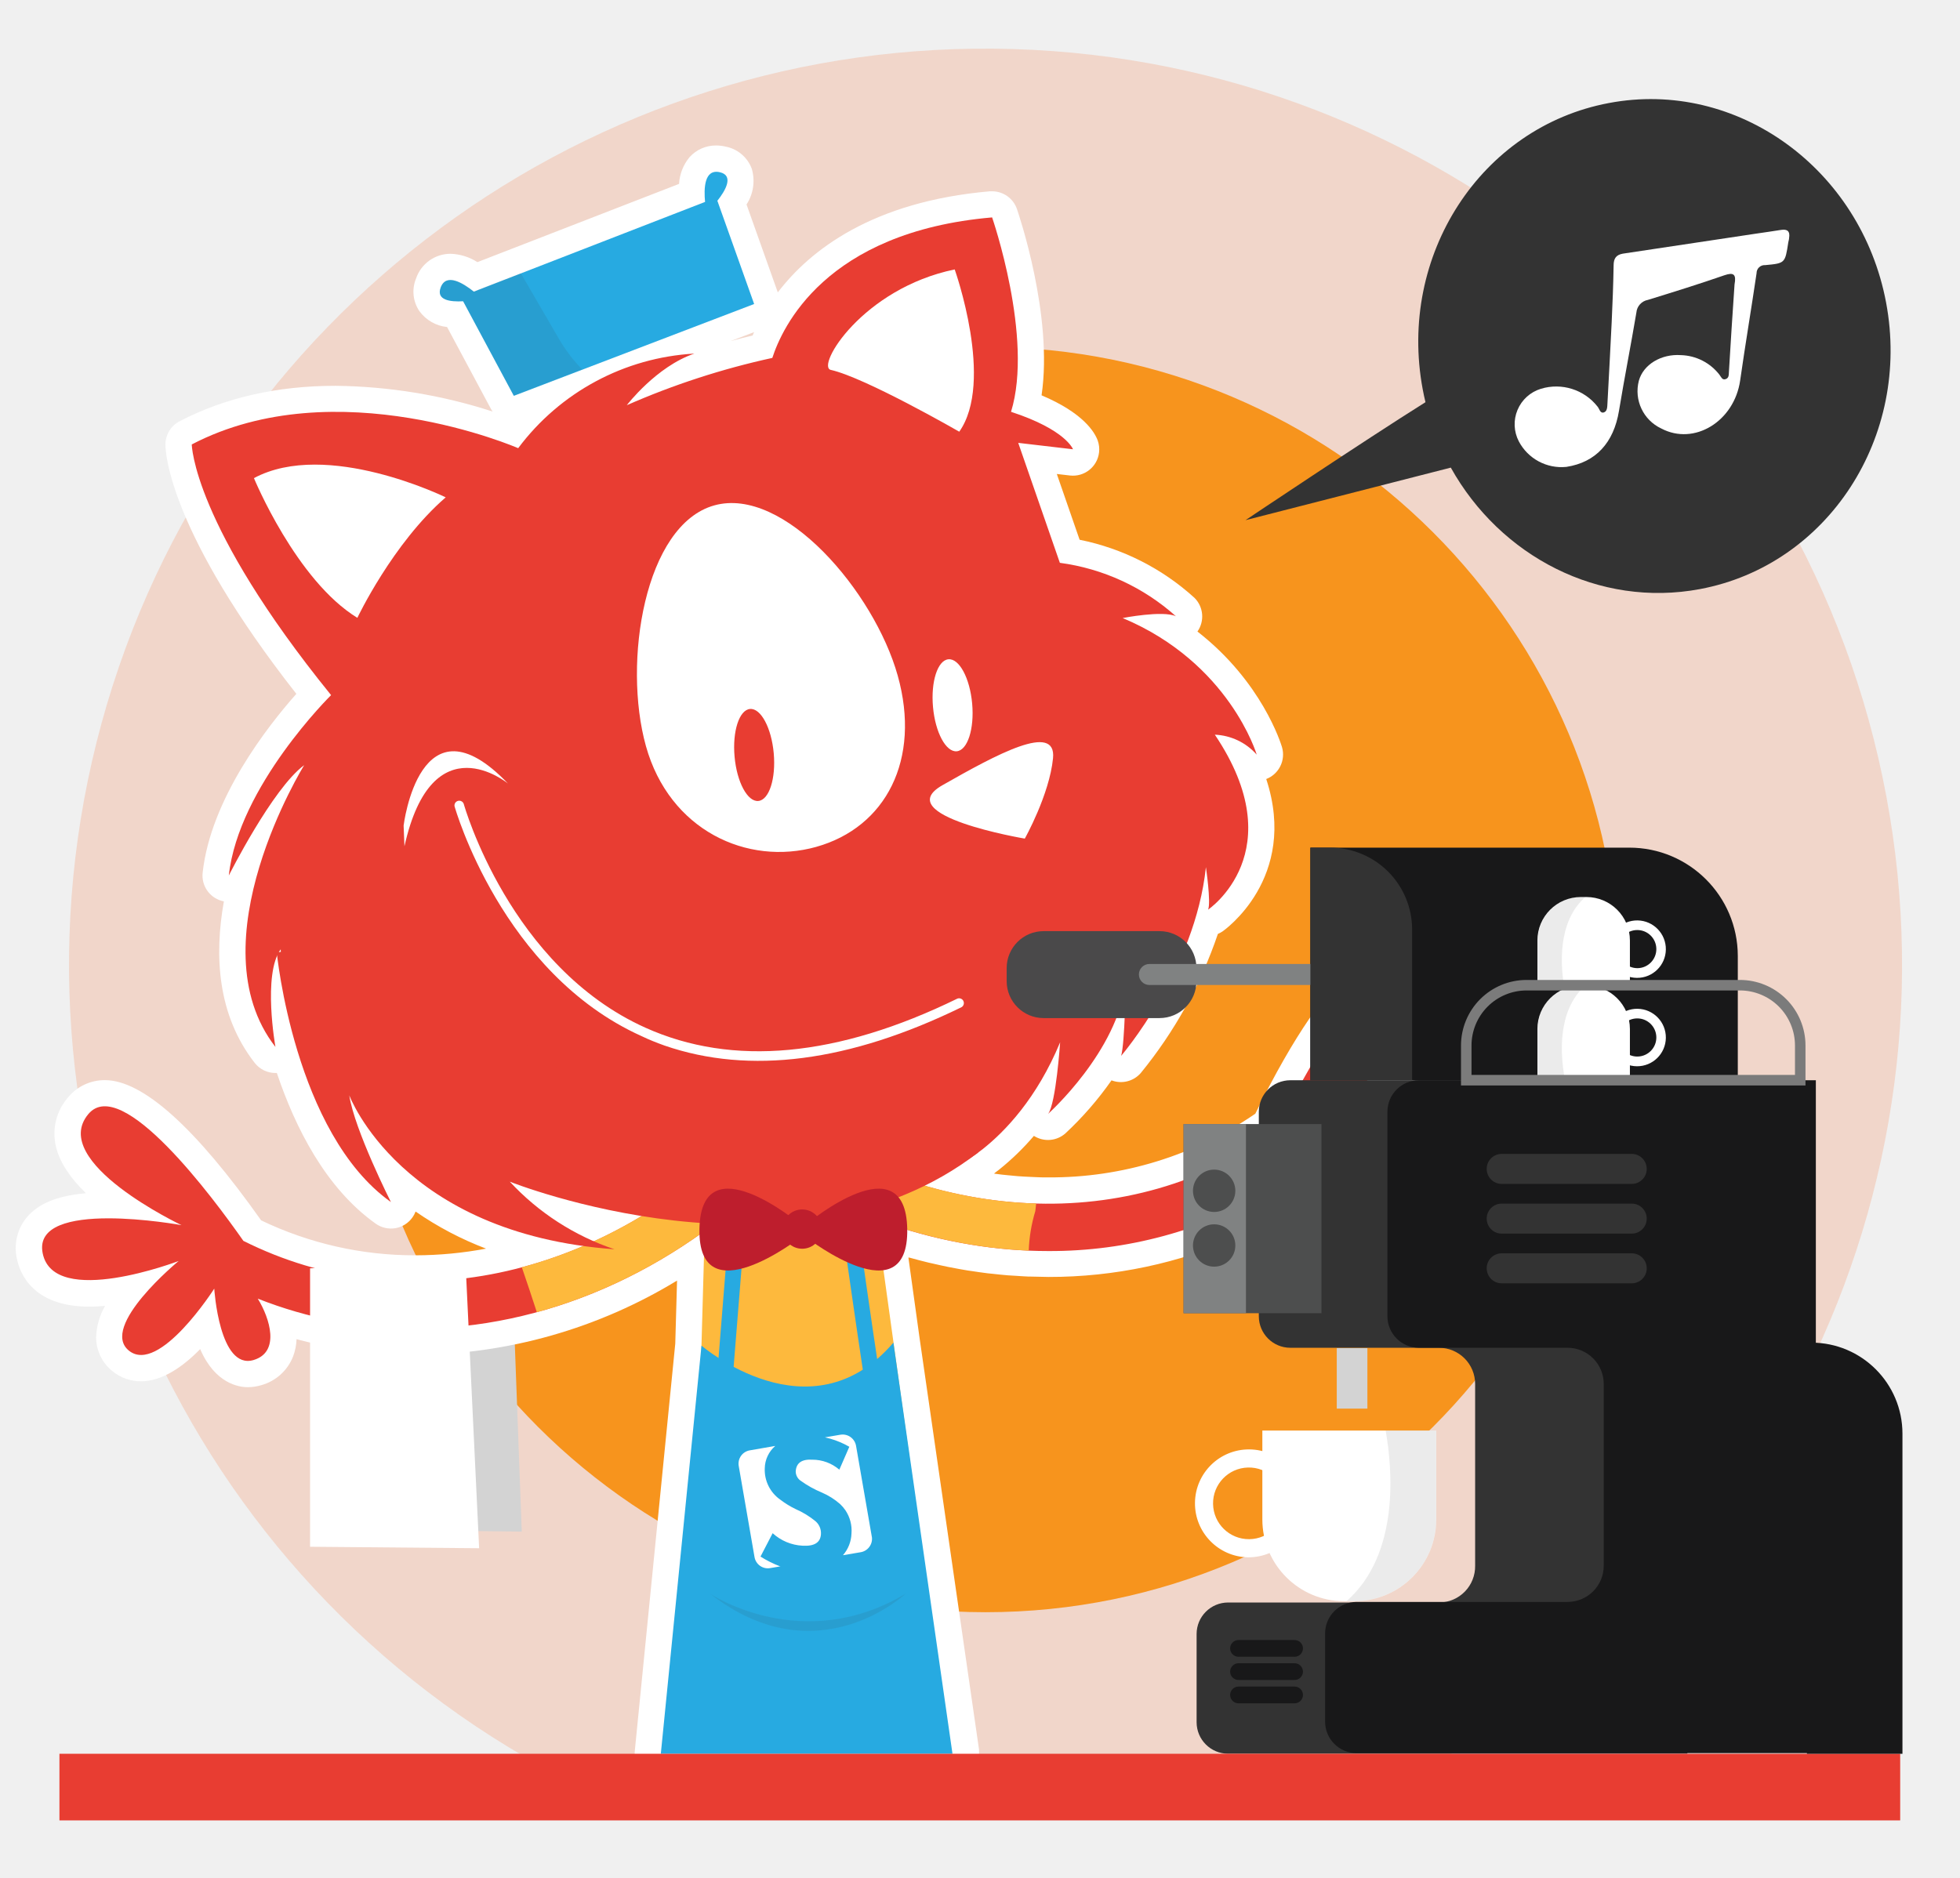
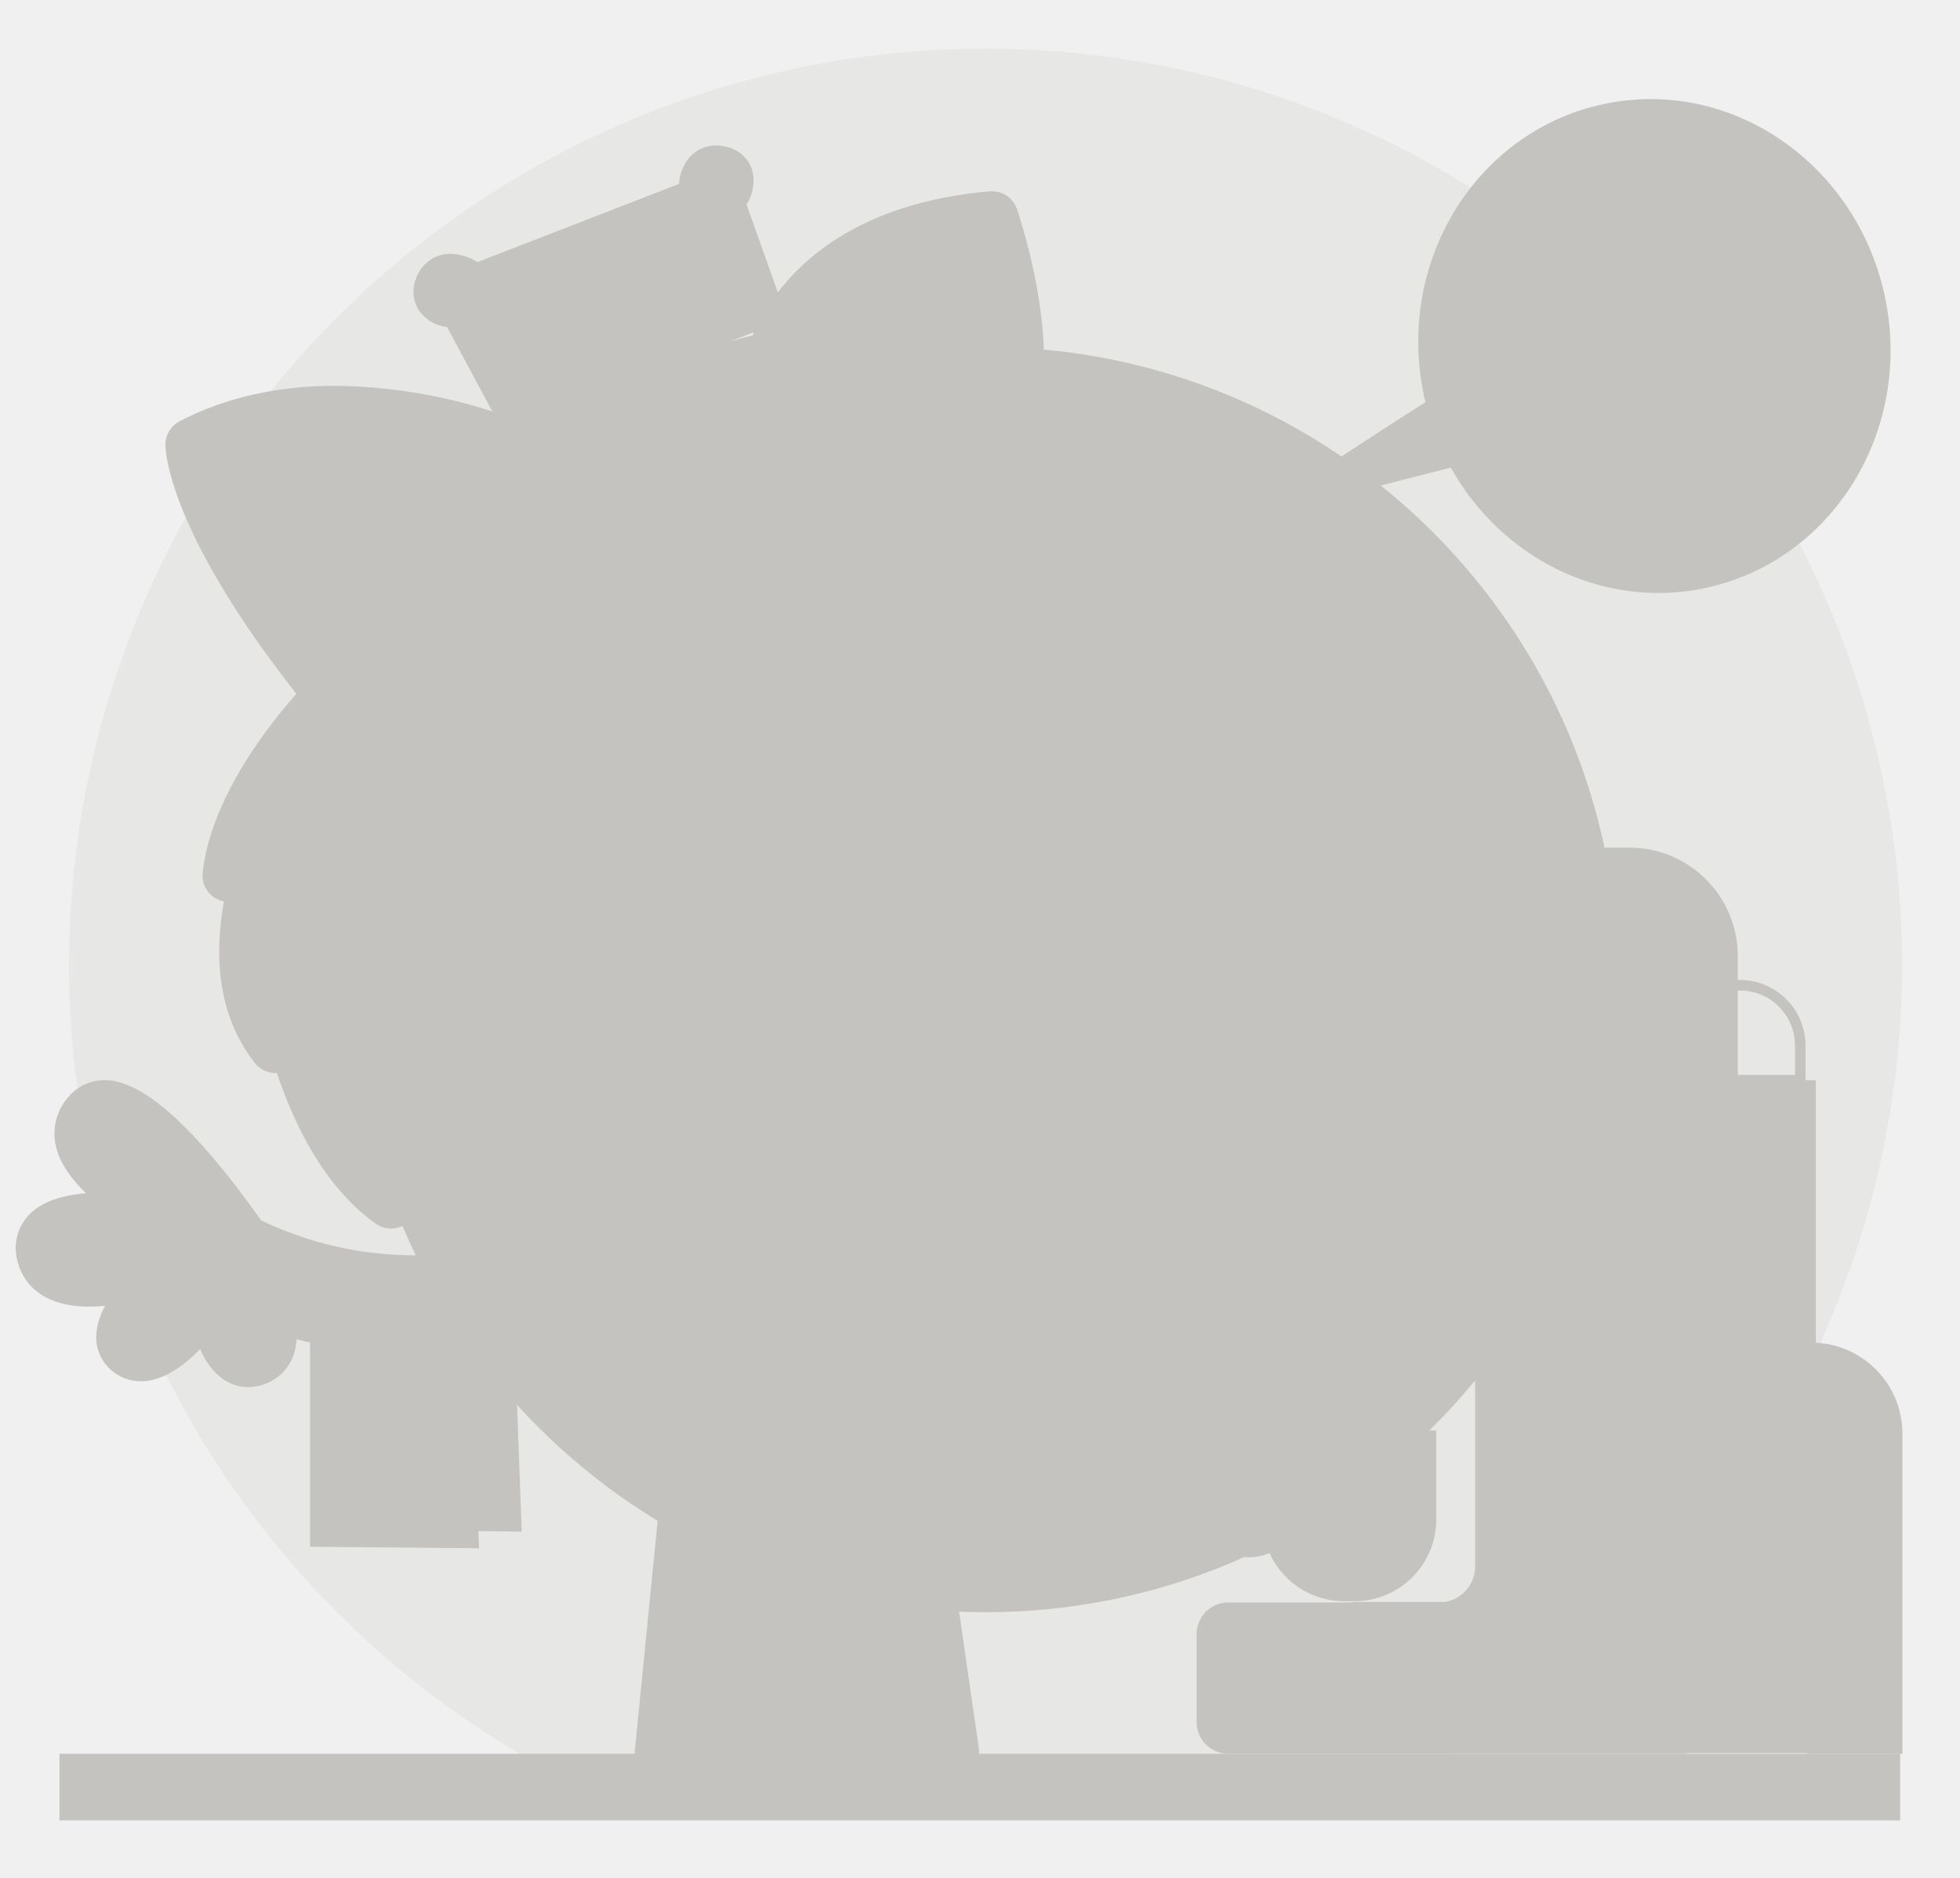
<svg xmlns="http://www.w3.org/2000/svg" id="Layer_1" data-name="Layer 1" viewBox="0 0 372.95 357.43">
  <defs>
    <style>
-       .cls-1{fill:#f36f32;opacity:.2}.cls-1,.cls-14{isolation:isolate}.cls-2{fill:#f7941d}.cls-3{fill:#d3d3d3}.cls-4{fill:#fff}.cls-5{fill:#fdb93d}.cls-6{fill:#e83d32}.cls-16,.cls-7{fill:none;stroke-miterlimit:10}.cls-7{stroke:#27aae1;stroke-width:3px}.cls-8{fill:#181819}.cls-9{fill:#4a494a}.cls-10{fill:#808282}.cls-11{fill:#333}.cls-12{fill:#27aae1}.cls-13{fill:#be1e2d}.cls-14{fill:#383838;opacity:.1}.cls-15{fill:#4d4e4e}.cls-16{stroke:#7b7b7b;stroke-width:2px}
-     </style>
+             .cls-1 {
+                 fill: #c4c3c0;
+                 opacity: .2
+             }
+ 
+             .cls-1,
+             .cls-14 {
+                 isolation: isolate
+             }
+ 
+             .cls-2 {
+                 fill: #c4c3c0
+             }
+ 
+             .cls-3 {
+                 fill: #c4c3c0;
+             }
+ 
+             .cls-4 {
+                 fill: #c4c3c0;
+             }
+ 
+             .cls-5 {
+                 fill: #c4c3c0;
+             }
+ 
+             .cls-6 {
+                 fill: #c4c3c0;
+             }
+ 
+             .cls-16,
+             .cls-7 {
+                 fill: none;
+                 stroke-miterlimit: 10
+             }
+ 
+             .cls-7 {
+                 stroke: #c4c3c0;
+                 stroke-width: 3px
+             }
+ 
+             .cls-8 {
+                 fill: #c4c3c0
+             }
+ 
+             .cls-9 {
+                 fill: #c4c3c0
+             }
+ 
+             .cls-10 {
+                 fill: #c4c3c0
+             }
+ 
+             .cls-11 {
+                 fill: #c4c3c0
+             }
+ 
+             .cls-12 {
+                 fill: #c4c3c0
+             }
+ 
+             .cls-13 {
+                 fill: #c4c3c0
+             }
+ 
+             .cls-14 {
+                 fill: #c4c3c0;
+                 opacity: .1
+             }
+ 
+             .cls-15 {
+                 fill: #c4c3c0
+             }
+ 
+             .cls-16 {
+                 stroke: #c4c3c0;
+                 stroke-width: 2px
+             }
+ 
+         </style>
  </defs>
  <g id="Layer_1-2" data-name="Layer 1">
    <path class="cls-1" d="M104.31 336.19a31.38 31.38 0 0 1 15.9 4.3l.84.65h141.32a174.38 174.38 0 1 0-159.06-4.81z" />
    <circle class="cls-2" cx="187.52" cy="186.44" r="120.41" />
    <path class="cls-3" d="M77.79 245.51v45.76l21.49.24-1.75-47.26-19.74 1.26z" />
    <path class="cls-4" d="M285.88 211.81a9.08 9.08 0 0 0-2.48-6.87c-2.22-2.31-5.55-3.43-10.2-3.43a21.15 21.15 0 0 0-2.23.08c2.64-3.49 4-6.72 4.2-9.78a10.48 10.48 0 0 0-3.78-8.76 8.89 8.89 0 0 0-5.91-2.25c-2.81 0-11.29 0-26.62 31.17a68.71 68.71 0 0 1-39.41 12.12c-.88 0-1.77 0-2.65-.06l-1.86-.09-1.26-.08-2-.19-1.07-.11-1.47-.19.08-.06.16-.14.72-.55a48.55 48.55 0 0 0 6.63-6.43 5 5 0 0 0 6-.48 63.82 63.82 0 0 0 8.77-10.09 5 5 0 0 0 5.58-1.41 85.12 85.12 0 0 0 14.66-26.46 5.1 5.1 0 0 0 .89-.48c.17-.12 14.52-10.09 8.31-29a5 5 0 0 0 3-6.07c-.19-.63-3.81-12.45-16.09-22a5 5 0 0 0-.55-6.4 45.93 45.93 0 0 0-21.87-11.07l-4.34-12.52 2.5.29a5 5 0 0 0 5.54-4.39 4.92 4.92 0 0 0-.25-2.25c-.56-1.56-2.68-5.23-10.69-8.62 2.25-15.15-4.38-34.56-4.69-35.47a5 5 0 0 0-4.72-3.36h-.43C166 38.36 154.16 47.59 148 55.65l-5.95-16.73a8.24 8.24 0 0 0 1-6.8 6.64 6.64 0 0 0-5-4.22 7.6 7.6 0 0 0-1.78-.21 6.72 6.72 0 0 0-5.06 2.22 8.75 8.75 0 0 0-2 5.09L90.84 49.89a10.08 10.08 0 0 0-5.11-1.59 6.92 6.92 0 0 0-6.56 4.7 6.58 6.58 0 0 0 .65 6.24 7.43 7.43 0 0 0 5.25 3l8.3 15.5a4.49 4.49 0 0 0 .37.59 100.34 100.34 0 0 0-29.91-4.9c-11.1 0-21.07 2.27-29.66 6.75a5 5 0 0 0-2.69 4.48c0 1.67.88 16.77 24.91 47.4-5.46 6.15-16.31 20-17.83 34.05a5 5 0 0 0 3.56 5.33l.48.12c-1.84 10.3-1.25 21.61 5.86 30.73a5 5 0 0 0 3.95 1.93h.27c3.5 10.4 9.3 21.92 18.8 28.67a5 5 0 0 0 7-1.18 4.84 4.84 0 0 0 .6-1.12 62.47 62.47 0 0 0 13.41 7.06 73.35 73.35 0 0 1-13.39 1.27 67.44 67.44 0 0 1-29.41-6.65c-12.53-17.71-22.53-26.69-29.73-26.69a9 9 0 0 0-7 3.27 10.48 10.48 0 0 0-2.34 9.25c.71 3.23 2.94 6.29 5.73 9-5.49.49-9.14 2-11.34 4.7a9.16 9.16 0 0 0-1.8 7.75c.55 2.75 3 9.14 13.78 9.14 1 0 2-.05 3-.14a12.91 12.91 0 0 0-1.7 6 8.3 8.3 0 0 0 3.14 6.45 8.57 8.57 0 0 0 5.42 1.9c4 0 8-2.8 11.24-6.13 2.83 6.57 7.35 7.25 9.06 7.25a9 9 0 0 0 2.52-.37 9.11 9.11 0 0 0 6.11-5.51 10.39 10.39 0 0 0 .65-3.26 86.33 86.33 0 0 0 22.67 3 96.89 96.89 0 0 0 49.73-14.15l-.34 12-7.7 77.51a5 5 0 0 0 4.49 5.47h56.01a5 5 0 0 0 5-5 5.65 5.65 0 0 0 0-.71L175 254.83l-2.15-15.48h.15l.35.09c1.12.31 2.25.61 3.38.88l.37.08c1.12.26 2.24.51 3.36.74l.44.08q1.65.33 3.3.6l.58.08c1.06.16 2.12.32 3.19.45l.81.08c1 .11 2 .22 3 .3l1.5.09c.77.05 1.54.11 2.31.14h.21c1.24 0 2.49.08 3.73.08a88.81 88.81 0 0 0 36.29-7.7 10.27 10.27 0 0 0 1.16 3.13 9.14 9.14 0 0 0 6.91 4.47 9.39 9.39 0 0 0 1.19.08 8.38 8.38 0 0 0 6.25-2.8 13.48 13.48 0 0 0 2.86-6c3.3 2.44 7.1 4.46 10.62 4.46a8.64 8.64 0 0 0 6.55-2.85 8.32 8.32 0 0 0 2.1-7 13.05 13.05 0 0 0-2.62-5.61c12.63-.78 14.88-7.37 15.04-11.41zM143.49 63.21l-.28.64c-1.36.32-2.75.68-4.16 1.06z" />
    <path class="cls-5" d="M134.64 214.71l-2.52 89.74 44.81.93-12.57-90.67h-29.72z" />
    <path class="cls-6" d="M280.89 211.61c.43-10.78-26.93-1.11-26.93-1.11s23.15-15.88 14.17-23.67c-7.45-6.47-20.93 19.46-25.32 28.5-27.6 19.87-65.57 18.12-96.85-4.5l-5.26 7.28c18.38 13.29 38.93 20 58.78 20a82.72 82.72 0 0 0 42.37-11.47c-1.7 4.07-2.63 10.72 2.64 11.41 6.76.88 5.24-14.6 5.24-14.6s12.94 14.55 17.89 9.11-12-15.37-12-15.37 24.84 5.2 25.27-5.58z" />
    <path class="cls-5" d="M197 230.51l.16-1.45c-17.28-.51-35.1-6.62-51.15-18.23l-5.26 7.28c17.23 12.46 36.37 19.13 55 19.92a29.51 29.51 0 0 1 1.25-7.52z" />
    <path class="cls-6" d="M147.57 222.77l-6.34-6.35c-27.31 27.28-64.53 35-94.92 19.75-5.76-8.23-23.17-31.7-29.5-24.13-7.64 9.12 17.73 21.14 17.73 21.14S6 227.94 8.12 238.52 34 240 34 240s-15.2 12.49-9.45 17.08 16.22-11.82 16.22-11.82.94 15.53 7.48 13.59c5.09-1.51 3.12-7.92.8-11.68a81.71 81.71 0 0 0 30 5.71c24.19.01 48.77-10.38 68.52-30.11z" />
    <path class="cls-5" d="M102.15 249.75c16.27-4.44 32-13.54 45.43-27l-6.34-6.35c-12.45 12.44-27 20.8-41.95 24.79.97 2.81 1.93 5.7 2.86 8.56z" />
    <path class="cls-7" d="M137.81 263.65l2.89-36 19.88-2.35s6 42.48 6 40.63" />
    <path class="cls-4" d="M130.55 217.5l-48.98-17.55-14.31-58.13-4.25-18.52-21.24-33.83 10.09-9.25 32.64 4.32 36.38 13.84 41.75-37.44L183.77 42l1.79 48.42 24.2 35.96-3.98 38.64-31.93 42.02-43.3 10.46z" />
    <path class="cls-6" d="M239.13 143.63s-5.16-17.47-25.51-26c0 0 7.64-1.5 10.13-.34a41.3 41.3 0 0 0-22.08-10.17l-7.92-22.83 10.42 1.22s-1.32-3.71-11.79-7.13c4.33-14.08-3.6-37-3.6-37-31.86 2.75-40 21.11-41.82 26.74a146.37 146.37 0 0 0-27.69 9s5.63-7.38 12.85-9.82a45 45 0 0 0-33.52 18S64 70.23 36.49 84.59c0 0 .16 15.2 26.51 47.71 0 0-17.62 17.35-19.46 34.33 0 0 8.31-16.57 14.34-21 0 0-20.93 33.77-5.47 53.63 0 0-2.47-13.79 1-18.58 0 0 .53 13.16 5.61 23.81l-.73-.3a12.57 12.57 0 0 1 1.88 1.81l.13.18a34.89 34.89 0 0 1 5.73 1c-1.51-4-2.65-8.34-1.87-11.19a119.07 119.07 0 0 0 6.38 12.79c.74.32 1.49.61 2.22 1 4.46 2.3 8.69 4.78 12.87 7.47l6.83.63c11 2.71 18.21 5.22 30.17 6.16 10.93.86 21.7 2 32.56 3.46 5.23.71 8.89-.94 14.59-2 7.78-1.41 12.22-5.13.2 1.84A47.38 47.38 0 0 1 180 223l-.13-.07 2-1a26.53 26.53 0 0 0 5.13-3.23c4.24-3.36 10.29-9.64 14.72-20.32 0 0-.78 11.63-2.28 13.61 0 0 13.31-11.9 14.76-25.15 0 0-.15 11.73-.87 14.12 0 0 14.09-16.39 16.13-35.92 0 0 1 6.71.42 8.09 0 0 16.29-11 1.28-33.3a11.27 11.27 0 0 1 7.97 3.8zM68 117.59C56.34 110.47 48.32 91 48.32 91c13.87-7.45 36.49 3.66 36.49 3.66C74.74 103.36 68 117.59 68 117.59zm87.37 43.58c-13.22 3.71-28-3.18-32.46-19.16s-.25-42.12 13-45.82 30.43 16.41 34.91 32.4-2.27 28.88-15.5 32.59zm27.17-79s-17.86-10.29-24.46-11.77c-2.85-.64 6-15.48 23.58-19.12 0 0 7.64 21.42.83 30.94z" />
    <path class="cls-6" d="M52.66 181.25s3.34 34.46 21.72 47.53c0 0-6.93-13.73-7.92-20.31 0 0 9.81 26.35 50.46 29.3A48 48 0 0 1 97 224.9s53.89 21.6 89.13-5.55l-75-11.85S75 179 74.22 179s-21.56 2.25-21.56 2.25z" />
    <path class="cls-4" d="M126.45 199c16.17 5.58 35.15 3.13 56.52-7.31a.91.91 0 0 0-.79-1.63c-22.82 11.15-42.8 13-59.37 5.54C97 184 88.33 153.33 88.24 153a.91.91 0 0 0-1.16-.55.9.9 0 0 0-.59 1c.09.32 9 31.76 35.56 43.74 1.45.7 2.95 1.29 4.4 1.81z" />
    <path class="cls-4" d="M76.8 157.13s3.08-25.52 19.86-8c0 0-14.39-11.92-19.7 11.94M179.34 149.44c-10.25 5.82 15.66 10.17 15.66 10.17s4.68-8.34 5.37-15.29-10.79-.71-21.03 5.12z" />
    <ellipse class="cls-6" cx="143.5" cy="143.69" rx="3.74" ry="8.79" transform="rotate(-5.16 143.52 143.674)" />
    <ellipse class="cls-4" cx="181.26" cy="134.23" rx="3.74" ry="8.79" transform="rotate(-5.16 181.303 134.257)" />
    <path class="cls-8" d="M249.34 161.33H310a20.64 20.64 0 0 1 20.67 20.61v23.66h-81.33v-44.27z" />
    <rect class="cls-9" x="191.55" y="177.22" width="36.11" height="16.55" rx="7.03" ry="7.03" />
    <path class="cls-10" d="M218.71 183.47h32.74v4h-32.74a2 2 0 0 1-2-2 2 2 0 0 1 2-2z" />
    <path class="cls-11" d="M249.34 161.33h3.76a15.59 15.59 0 0 1 15.6 15.6v28.67h-19.36v-44.27z" />
    <path class="cls-12" d="M133.48 256.11S154.2 274 170 255.54l11.24 78.25h-55.5z" />
    <circle class="cls-13" cx="152.64" cy="233.93" r="3.74" />
    <path class="cls-13" d="M152 232.79s-18.62-15.48-18.91 1.14 18.91 1.79 18.91 1.79zM153.72 232.79s18.62-15.48 18.91 1.14-18.91 1.79-18.91 1.79z" />
    <path class="cls-12" d="M143.5 57.86l-7-19.65c1.6-2 3.16-4.81.48-5.43-3-.69-3.06 3.14-2.82 5.65l-44 17.08c-2-1.59-5.25-3.65-6.31-.78-.89 2.4 1.8 2.75 4.27 2.61l9.65 18z" />
    <path class="cls-14" d="M106.5 64.73L99.1 52l-8.94 3.47c-2-1.59-5.25-3.65-6.31-.78-.89 2.4 1.8 2.75 4.27 2.61l9.65 18 13-5a29.63 29.63 0 0 1-4.27-5.57zM135.08 303.3s17.56 11.86 37.27 0c0 0-16.88 15.99-37.27 0z" />
    <path class="cls-3" d="M254.36 256.57h5.83v11.53h-5.83z" />
    <path class="cls-4" d="M165.89 292.49l-3-17.31a2.59 2.59 0 0 0-3-2.11l-2.92.5c.32.08.65.15 1 .25a16 16 0 0 1 3.64 1.54l-1.9 4.36a7.84 7.84 0 0 0-5.15-1.9q-3-.18-3.15 2.22a2.16 2.16 0 0 0 .89 1.75 20.09 20.09 0 0 0 4.1 2.29 13.08 13.08 0 0 1 3.45 2.18 7.38 7.38 0 0 1 1 1.16 6.94 6.94 0 0 1 1.17 4.47 6.6 6.6 0 0 1-1.62 4.11l3.31-.56a2.59 2.59 0 0 0 2.19-2.94zM155.22 289.57a15.87 15.87 0 0 0-3.81-2.34 16.46 16.46 0 0 1-2.89-1.77 6.92 6.92 0 0 1-3-6 5.76 5.76 0 0 1 2-4.26l-4.84.84a2.57 2.57 0 0 0-2.11 3l3 17.31a2.57 2.57 0 0 0 3 2.1l2-.34h-.16a20.62 20.62 0 0 1-3.7-1.85l2.31-4.45a9.11 9.11 0 0 0 5.69 2.38c2.25.13 3.4-.6 3.5-2.19a3 3 0 0 0-.99-2.43z" />
  </g>
  <g id="Layer_2" data-name="Layer 2">
    <path class="cls-11" d="M321.07 205.6h-75.54a6 6 0 0 0-6 6v38.92a6 6 0 0 0 6 6h28.27a6.88 6.88 0 0 1 6.89 6.89V298a6.89 6.89 0 0 1-6.79 7h-40.21a6 6 0 0 0-6 6v16.78a6 6 0 0 0 6 6h87.38z" />
    <path class="cls-15" d="M225.21 213.94h26.24v36h-26.24z" />
    <path class="cls-10" d="M225.21 213.94h11.87v36h-11.87z" />
    <path class="cls-6" d="M11.31 333.79h350.26v12.68H11.31z" />
    <path class="cls-8" d="M345.52 205.6H270a6 6 0 0 0-6 6v38.92a6 6 0 0 0 6 6h28.27a6.88 6.88 0 0 1 6.89 6.89V298a6.88 6.88 0 0 1-6.89 6.89h-40.13a6 6 0 0 0-6 6v16.78a6 6 0 0 0 6 6h87.38z" />
    <path class="cls-4" d="M310.15 204.85h-17.61v-9a8.27 8.27 0 0 1 8.27-8.27h1.06a8.27 8.27 0 0 1 8.27 8.27v9z" />
    <path class="cls-4" d="M311.61 192a5.47 5.47 0 1 1-5.57 5.46 5.48 5.48 0 0 1 5.57-5.46zm0 9.09a3.63 3.63 0 1 0-3.7-3.63 3.63 3.63 0 0 0 3.7 3.63z" />
    <path class="cls-14" d="M292.55 195.77v9.08h5.12c-.68-3.81-1.47-12.48 4-17.28H301a8.27 8.27 0 0 0-8.4 8.14z" />
    <path class="cls-4" d="M310.15 188h-17.61v-9a8.27 8.27 0 0 1 8.27-8.27h1.06a8.27 8.27 0 0 1 8.27 8.27v9z" />
    <path class="cls-4" d="M311.61 175.18a5.47 5.47 0 1 1-5.57 5.46 5.48 5.48 0 0 1 5.57-5.46zm0 9.09a3.63 3.63 0 1 0-3.7-3.63 3.67 3.67 0 0 0 3.7 3.63z" />
    <path class="cls-14" d="M292.55 178.93V188h5.12c-.68-3.81-1.47-12.48 4-17.28H301a8.27 8.27 0 0 0-8.4 8.14z" />
    <path class="cls-4" d="M240.2 272.27h33.09v16.93a15.55 15.55 0 0 1-15.55 15.55h-2a15.56 15.56 0 0 1-15.54-15.55v-16.93z" />
    <path class="cls-4" d="M237.46 296.4a10.27 10.27 0 1 1 10.46-10.27 10.38 10.38 0 0 1-10.46 10.27zm0-17.09a6.82 6.82 0 1 0 7 6.82 6.82 6.82 0 0 0-7-6.82z" />
    <path class="cls-14" d="M273.28 289.34v-17.07h-9.62c1.27 7.15 2.77 23.46-7.43 32.47h1.36a15.55 15.55 0 0 0 15.69-15.4z" />
    <rect class="cls-11" x="282.89" y="219.62" width="30.45" height="5.71" rx="2.85" ry="2.85" />
    <rect class="cls-11" x="282.89" y="229.08" width="30.45" height="5.71" rx="2.85" ry="2.85" />
    <rect class="cls-11" x="282.89" y="238.54" width="30.45" height="5.71" rx="2.85" ry="2.85" />
    <path class="cls-16" d="M290.49 187.51h40.56a11.48 11.48 0 0 1 11.5 11.49v6.59H279V199a11.48 11.48 0 0 1 11.49-11.49z" />
    <path class="cls-8" d="M343.82 255.54h.87A17.33 17.33 0 0 1 362 272.86v60.93h-18.18v-78.25z" />
    <path class="cls-4" d="M59 241.4v52.99l32.17.28-2.61-54.73L59 241.4z" />
    <path class="cls-8" d="M235.67 312.14h10.66a1.6 1.6 0 0 1 1.6 1.6 1.6 1.6 0 0 1-1.6 1.59h-10.66a1.6 1.6 0 0 1-1.6-1.59 1.6 1.6 0 0 1 1.6-1.6zM235.67 316.56h10.66a1.6 1.6 0 0 1 1.6 1.59 1.6 1.6 0 0 1-1.6 1.6h-10.66a1.6 1.6 0 0 1-1.6-1.6 1.6 1.6 0 0 1 1.6-1.59zM235.67 321h10.66a1.6 1.6 0 0 1 1.6 1.59 1.6 1.6 0 0 1-1.6 1.6h-10.66a1.6 1.6 0 0 1-1.6-1.6 1.6 1.6 0 0 1 1.6-1.59z" />
    <circle class="cls-15" cx="231.03" cy="226.64" r="4.03" />
    <circle class="cls-15" cx="231.03" cy="237.05" r="4.03" />
  </g>
  <path class="cls-11" d="M306.14 19.61c-24.35 4.56-40.21 29-35.42 54.51.15.82.33 1.63.52 2.43C259.71 83.78 237 99 237 99l39.06-10c9.41 16.88 28.18 26.73 47.41 23.12 24.35-4.57 40.21-29 35.42-54.52s-28.4-42.6-52.75-37.99z" />
  <path class="cls-4" d="M330.05 54.12c.36-1.9-.16-2.34-1.93-1.73-4.82 1.67-9.69 3.19-14.56 4.69a2.68 2.68 0 0 0-2.19 2.42c-1.05 6.24-2.28 12.45-3.31 18.7-1 6.07-4.42 9.8-10 10.66A9.17 9.17 0 0 1 289 84a7.06 7.06 0 0 1 4.19-10A10 10 0 0 1 304 77.41c.35.42.47 1.34 1.22 1.07.6-.22.61-1 .64-1.6.27-5.18.57-10.35.81-15.53.17-3.61.31-7.23.37-10.84 0-1.32.48-2 1.74-2.23l25.28-3.8c1.61-.24 3.23-.46 4.83-.72 1.19-.19 1.76.23 1.54 1.55 0 .27-.11.53-.15.8-.61 4-.61 4-4.4 4.35a1.53 1.53 0 0 0-1.64 1.54c-1 6.81-2.15 13.59-3.12 20.4-1.11 7.78-8.72 12.47-15 9.16a7.85 7.85 0 0 1-4.28-9.09c.85-3.1 4.26-5.14 8-4.88a9.63 9.63 0 0 1 7.33 3.72c.31.39.51 1.08 1.18.85s.59-.84.63-1.38c.32-5.57.7-11.15 1.07-16.66z" />
</svg>
